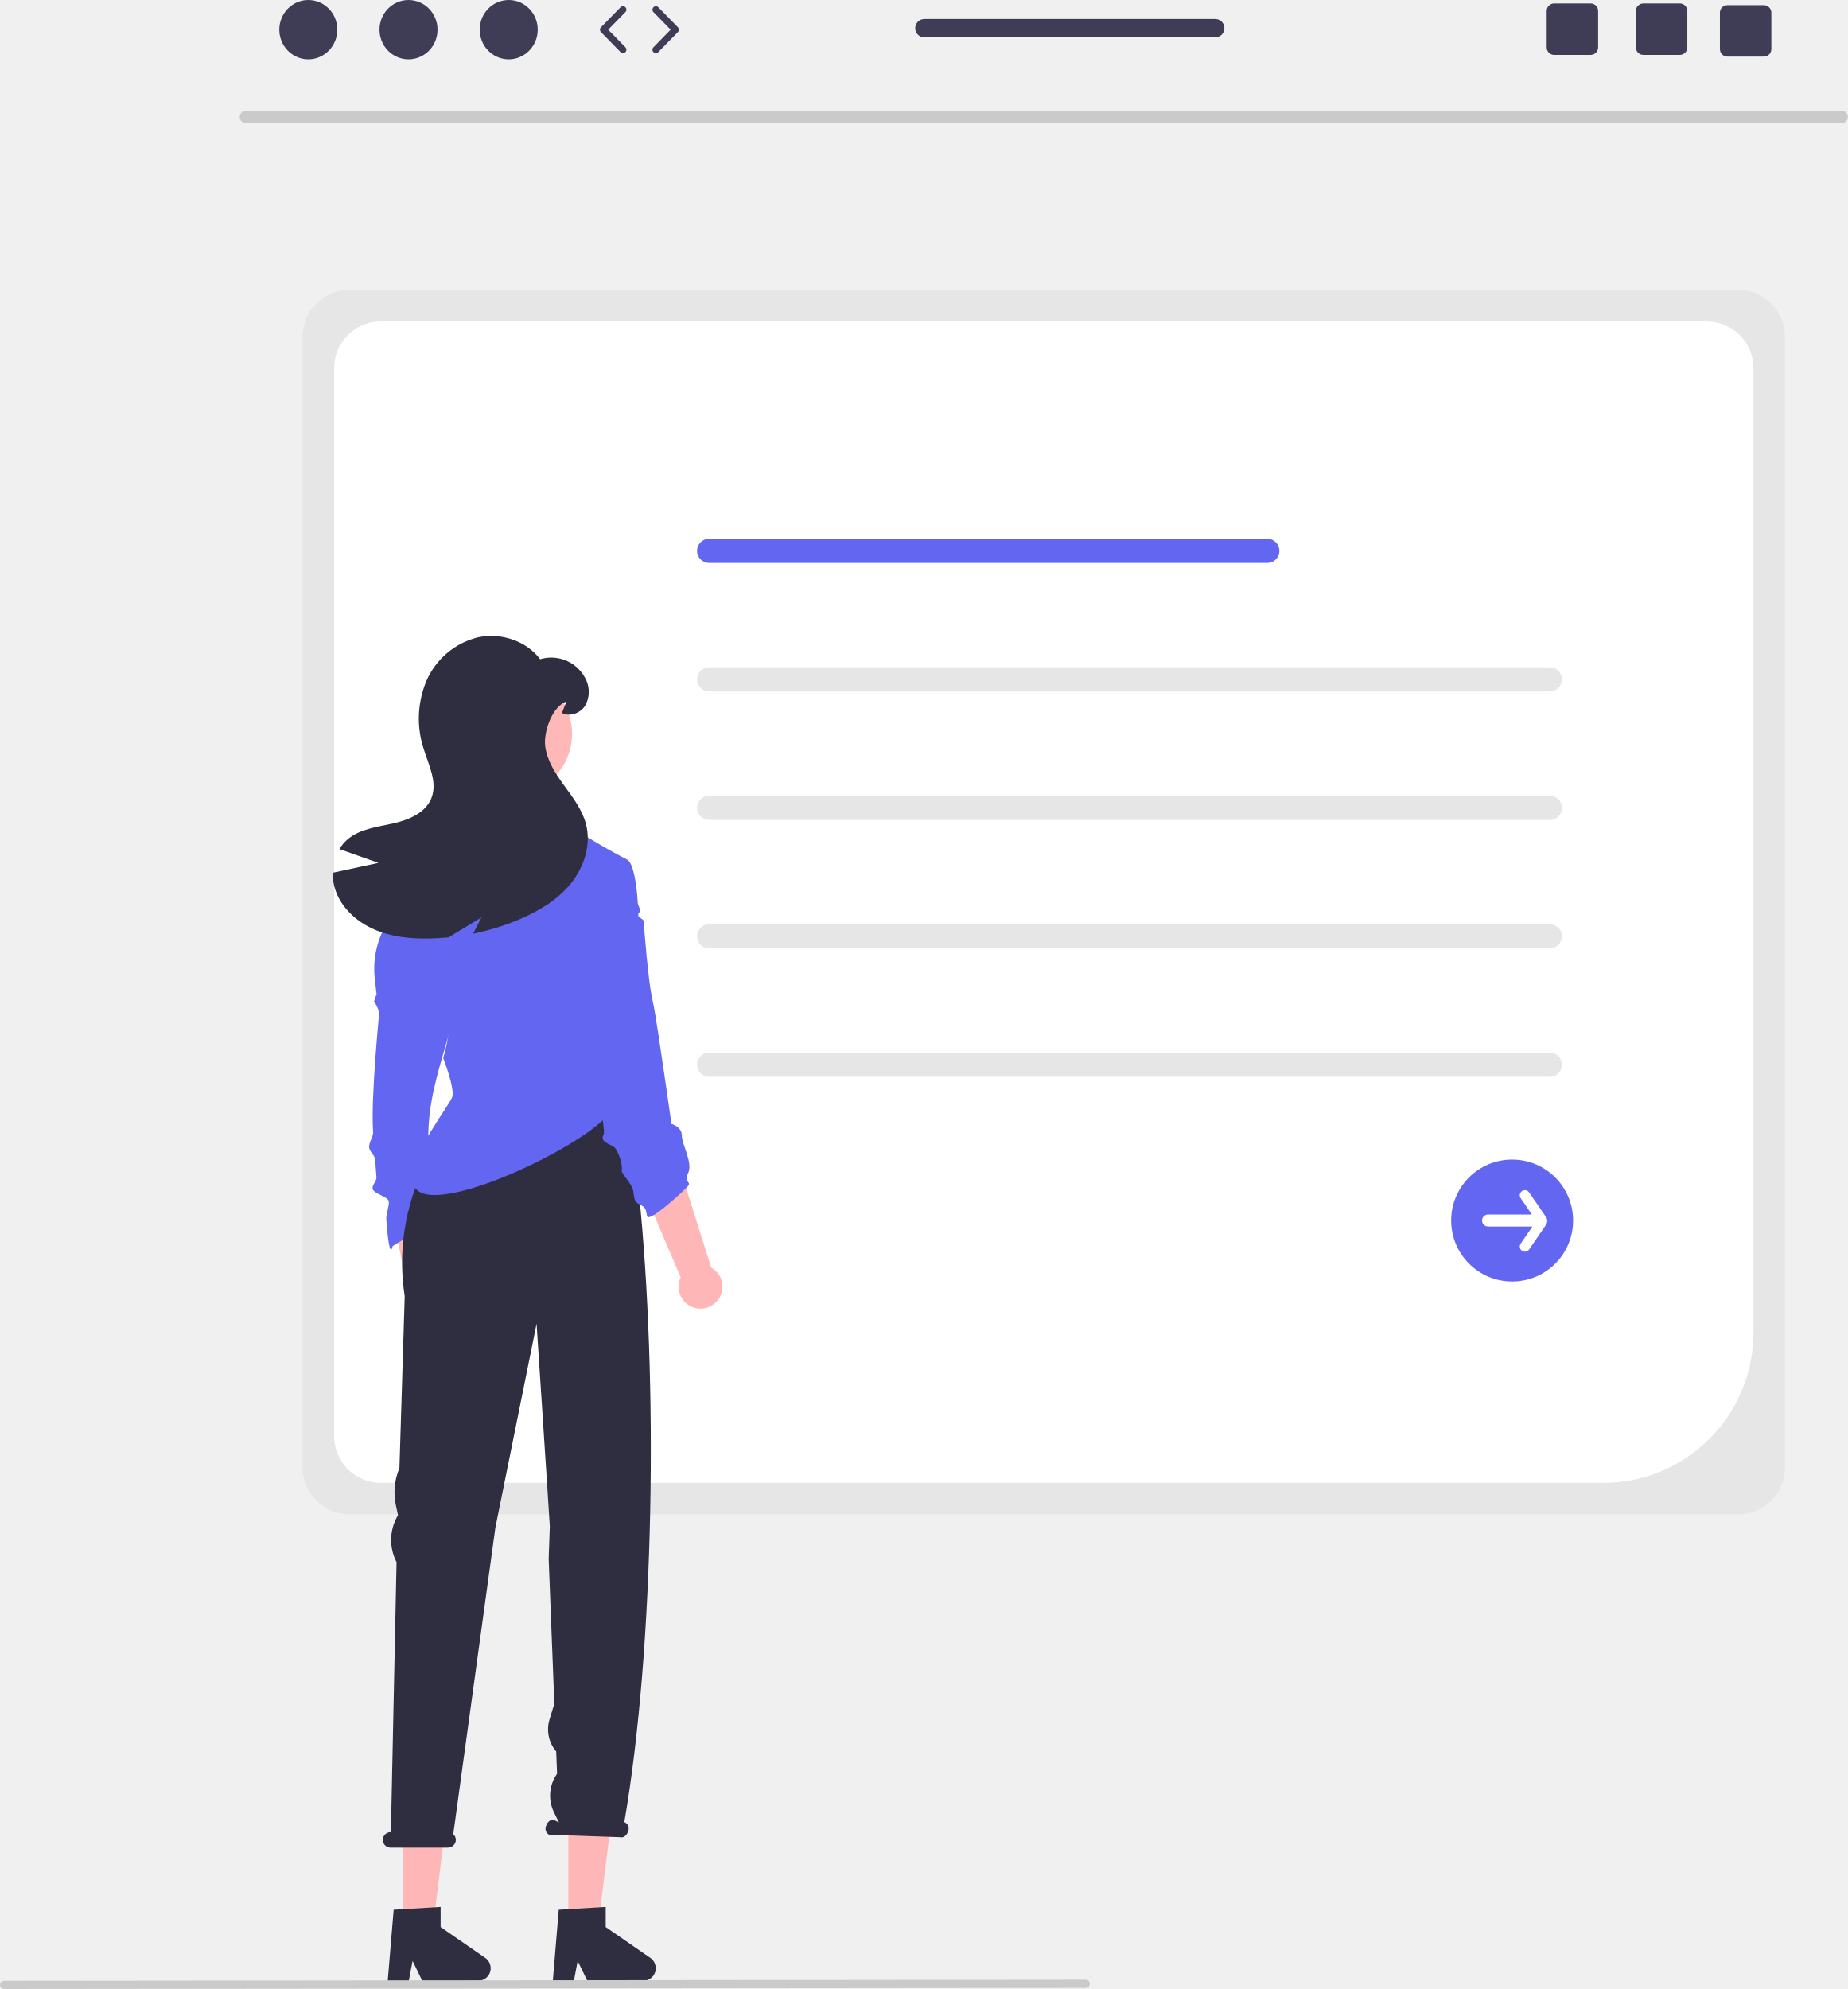
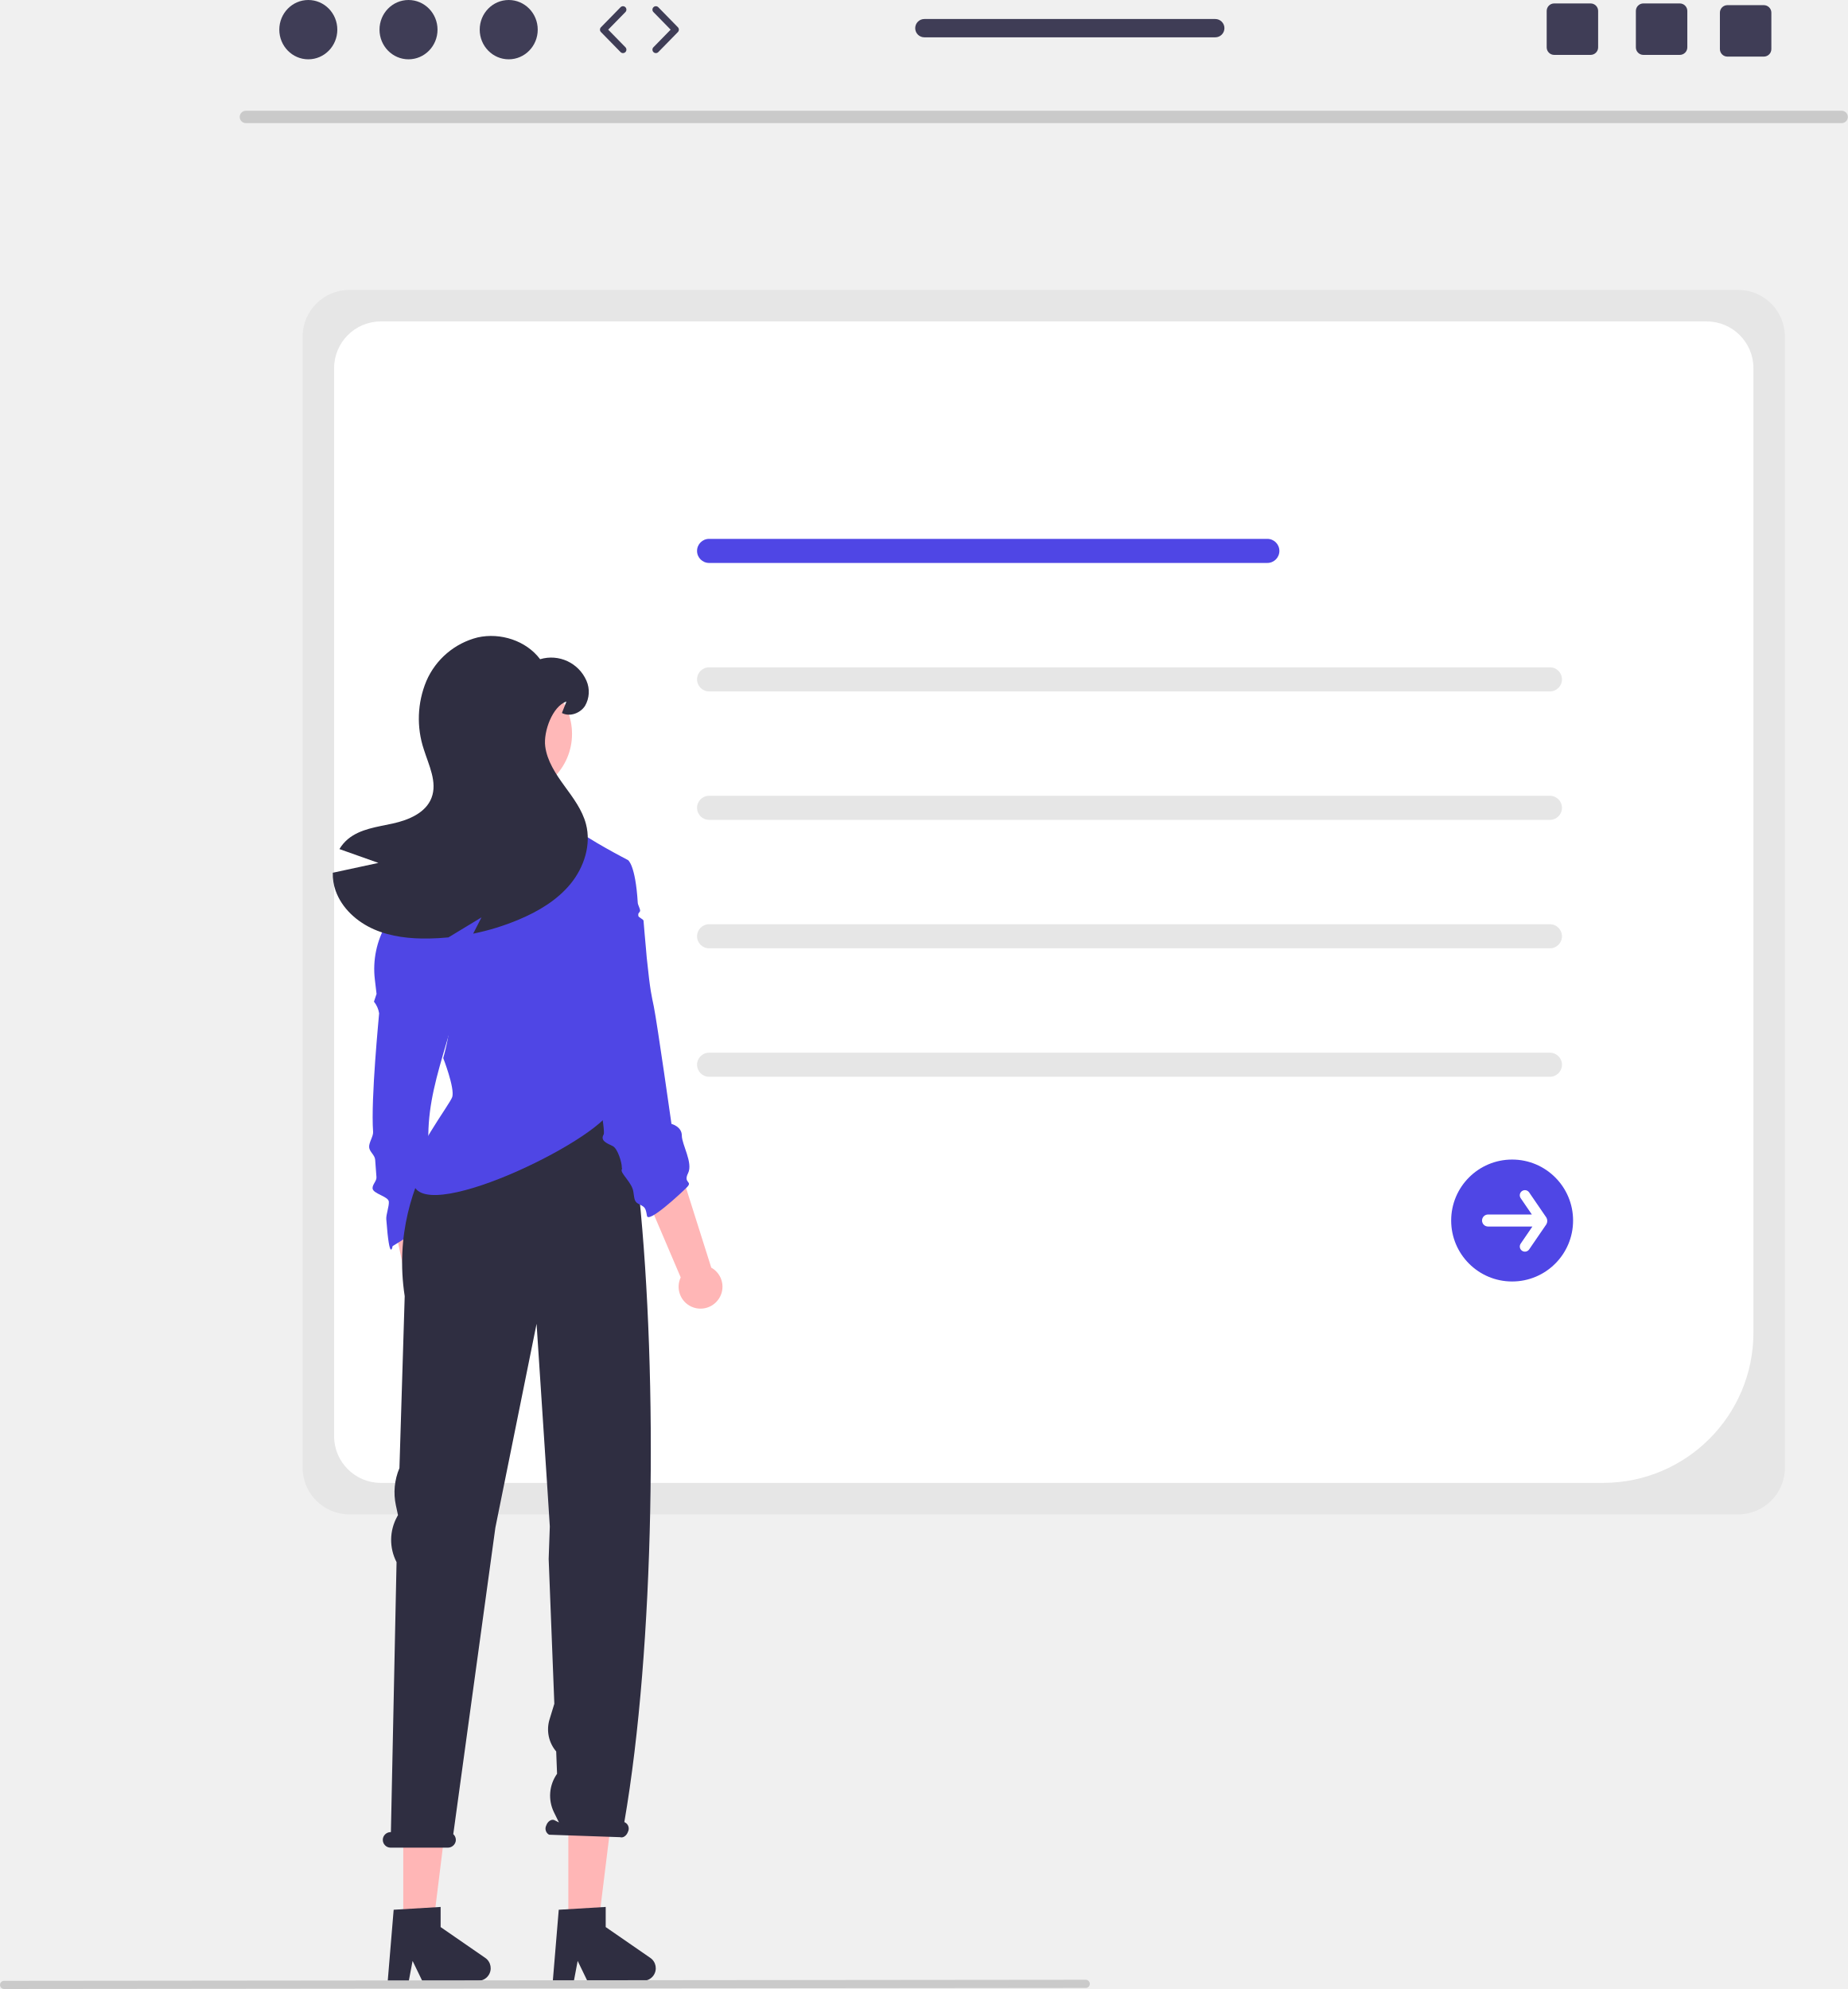
<svg xmlns="http://www.w3.org/2000/svg" width="538.716" height="579.819" viewBox="0 0 538.716 579.819">
  <path d="M506.768,441.458H101.832c-7.512-.009-13.6-6.097-13.609-13.609V98.126c.009-7.512,6.097-13.6,13.609-13.609H506.768c7.512,.009,13.6,6.097,13.609,13.609V427.849c-.009,7.512-6.097,13.6-13.609,13.609Z" fill="#e6e6e6" />
  <path d="M467.423,432.279H111.014c-7.512-.009-13.6-6.097-13.609-13.609V107.313c.009-7.512,6.097-13.6,13.609-13.609H497.588c7.512,.009,13.6,6.097,13.609,13.609V388.504c-.027,24.164-19.61,43.747-43.774,43.774Z" fill="#fff" />
-   <path d="M369.483,164.107H206.729c-1.938,0-3.51-1.571-3.51-3.51s1.571-3.51,3.51-3.51h162.753c1.938,0,3.51,1.571,3.51,3.51s-1.571,3.51-3.51,3.51Z" fill="#6366f1" />
+   <path d="M369.483,164.107H206.729c-1.938,0-3.51-1.571-3.51-3.51s1.571-3.51,3.51-3.51h162.753c1.938,0,3.51,1.571,3.51,3.51s-1.571,3.51-3.51,3.51Z" fill="#4f46e5" />
  <path d="M451.871,201.554H206.729c-1.938,0-3.51-1.571-3.51-3.51s1.571-3.51,3.51-3.51h245.142c1.938,0,3.51,1.571,3.51,3.51s-1.571,3.51-3.51,3.51Z" fill="#e6e6e6" />
  <path d="M451.871,239.001H206.729c-1.938,0-3.51-1.571-3.51-3.51s1.571-3.51,3.51-3.51h245.142c1.938,0,3.51,1.571,3.51,3.51s-1.571,3.51-3.51,3.51Z" fill="#e6e6e6" />
  <path d="M451.871,276.448H206.729c-1.938,0-3.51-1.571-3.51-3.51s1.571-3.51,3.51-3.51h245.142c1.938,0,3.51,1.571,3.51,3.51s-1.571,3.51-3.51,3.51Z" fill="#e6e6e6" />
  <path d="M451.871,313.895H206.729c-1.938,0-3.51-1.571-3.51-3.51s1.571-3.51,3.51-3.51h245.142c1.938,0,3.51,1.571,3.51,3.51s-1.571,3.51-3.51,3.51Z" fill="#e6e6e6" />
-   <path d="M440.847,373.569c-9.815,0-17.772-7.957-17.772-17.772s7.957-17.772,17.772-17.772c9.815,0,17.772,7.957,17.772,17.772h0c-0,9.815-7.957,17.772-17.772,17.772Z" fill="#6366f1" />
+   <path d="M440.847,373.569c-9.815,0-17.772-7.957-17.772-17.772s7.957-17.772,17.772-17.772c9.815,0,17.772,7.957,17.772,17.772h0c-0,9.815-7.957,17.772-17.772,17.772Z" fill="#4f46e5" />
  <path d="M450.845,354.953l-5.038-7.354c-.465-.682-1.394-.858-2.076-.394-.682,.465-.858,1.394-.394,2.076l.004,.006,3.258,4.756h-12.765c-.968-.003-1.755,.78-1.758,1.748s.78,1.755,1.748,1.758h12.936l-3.419,4.99c-.464,.683-.286,1.612,.397,2.075,.679,.461,1.602,.288,2.068-.386l5.038-7.354c.334-.597,.334-1.325,0-1.922Z" fill="#fff" />
  <path d="M536.947,35.893H71.654c-.998-.021-1.789-.847-1.768-1.845,.021-.968,.8-1.747,1.768-1.768h465.293c.998,.021,1.789,.847,1.768,1.845-.021,.968-.8,1.747-1.768,1.768Z" fill="#cacaca" />
  <path d="M129.883,392.036c2.69-2.251,3.047-6.257,.796-8.947-.24-.287-.505-.552-.792-.792l-3.853-33.295-12.234,2.833,6.799,31.561c-2.082,2.847-1.461,6.843,1.386,8.924,2.382,1.742,5.647,1.624,7.898-.284Z" fill="#ffb6b6" />
-   <path d="M128.619,354.431l-14.164,8.836s-.862,5.179-1.836-7.836c-.102-1.359,.846-3.725,.742-5.12-.118-1.573-4.623-2.289-4.742-3.88-.085-1.133,1.218-2.141,1.134-3.271-.127-1.712-.254-3.414-.378-5.088-.104-1.401-1.656-2.289-1.756-3.641-.101-1.363,1.25-3.19,1.155-4.482-.714-9.688,1.755-34.063,1.755-34.559-.191-1.244-.71-2.415-1.505-3.392l.756-2.261-.5-4.242c-.657-5.575,.515-11.212,3.339-16.063h0l3.597-2.355,16.598,27.917c-6.985,24.158-11.544,33.647-4.195,59.438Z" fill="#6366f1" />
+   <path d="M128.619,354.431l-14.164,8.836s-.862,5.179-1.836-7.836c-.102-1.359,.846-3.725,.742-5.12-.118-1.573-4.623-2.289-4.742-3.88-.085-1.133,1.218-2.141,1.134-3.271-.127-1.712-.254-3.414-.378-5.088-.104-1.401-1.656-2.289-1.756-3.641-.101-1.363,1.25-3.19,1.155-4.482-.714-9.688,1.755-34.063,1.755-34.559-.191-1.244-.71-2.415-1.505-3.392l.756-2.261-.5-4.242c-.657-5.575,.515-11.212,3.339-16.063h0l3.597-2.355,16.598,27.917c-6.985,24.158-11.544,33.647-4.195,59.438Z" fill="#4f46e5" />
  <polygon points="117.567 562.585 126.135 562.585 130.213 529.536 117.567 529.536 117.567 562.585" fill="#ffb6b6" />
  <path d="M114.771,556.717l13.689-.817v5.865l13.014,8.988c1.665,1.15,2.083,3.431,.933,5.096-.684,.991-1.811,1.582-3.015,1.582h-16.297l-2.809-5.801-1.097,5.801h-6.145l1.726-20.714Z" fill="#2f2e41" />
  <polygon points="165.696 562.585 174.264 562.585 178.341 529.536 165.696 529.536 165.696 562.585" fill="#ffb6b6" />
  <path d="M162.899,556.717l13.689-.817v5.865l13.014,8.988c1.665,1.15,2.083,3.431,.933,5.096-.684,.991-1.811,1.582-3.015,1.582h-16.297l-2.809-5.801-1.097,5.801h-6.145l1.726-20.714Z" fill="#2f2e41" />
  <path d="M113.93,534.086h.033l1.648-78.705c-2.166-4.178-2.097-9.162,.184-13.278l.236-.427-.612-2.835c-.786-3.643-.425-7.44,1.032-10.87l1.537-50.125c-5.492-35.593,20.681-58.805,20.681-58.805h39.208l8.417,28.92c5.565,54.215,4.555,132.014-4.275,183.198l.241,.122c.948,.529,1.314,1.71,.831,2.682-.408,1.182-1.441,1.898-2.308,1.599l-20.706-.72c-.949-.529-1.314-1.71-.831-2.682,.408-1.182,1.441-1.898,2.308-1.599l1.408,.712-1.453-2.957c-1.782-3.627-1.437-7.938,.898-11.236h0l-.254-6.51h0c-2.201-2.578-2.933-6.102-1.94-9.343l1.397-4.559-1.65-42.217,.333-9.471-.686-10.745-3.174-48.331-12.014,59.433-12.271,89.347c.601,.542,.864,1.364,.69,2.154-.261,1.06-1.221,1.798-2.312,1.776h-16.656c-1.253-.001-2.268-1.018-2.267-2.271,0-.203,.028-.406,.082-.601,.289-.995,1.209-1.674,2.245-1.656Z" fill="#2f2e41" />
  <path d="M209.21,379.098c2.214-2.721,1.802-6.722-.919-8.935-.29-.236-.601-.446-.928-.627l-10.109-31.956-11.473,5.106,12.672,29.694c-1.503,3.191-.135,6.996,3.056,8.498,2.67,1.257,5.853,.522,7.701-1.779h-0Z" fill="#ffb6b6" />
-   <path d="M167.612,277.507s11.53,40.802,11.008,44.924c-1.077,8.5-54.06,34.627-58,23l.494-3.822c-1.991-3.981,10.154-19.781,10.744-21.848,.749-2.643-2.643-11.319-2.643-11.319,0,0,2.344-7.921,1.97-12.825-.381-4.904-1.512-4.148-5.66-7.172-4.148-3.017-10.938-16.972-10.938-16.972,0,0,3.017-13.581,3.017-16.223s12.395-7.144,13.9-8.649c.655-.874,1.207-1.822,1.644-2.823,.305-.61,.111-2.025,.437-2.726,.208-.458,.936-.173,1.151-.645,.208-.458,.028-.985,.236-1.436,.271-.596,.922-1.117,1.179-1.678,1.179-2.58,2.185-4.682,2.497-4.682,.749,0,24.9,3.399,24.9,3.399,1.314,2.033,2.829,3.929,4.522,5.66,2.643,2.636,15.009,9.051,15.009,9.051l-15.467,26.787Z" fill="#6366f1" />
-   <path d="M200.223,346.15c-1.887,1.887-11.222,10.549-11.604,8.28-.375-2.261-.578-2.531-2.09-3.28-1.512-.756-1.512-1.131-1.887-3.773-.375-2.643-3.773-5.285-3.392-6.416,.375-1.131,.025,.308,.025-.83,0-1.131-1.131-5.278-2.643-6.034-1.505-.756-3.773-1.505-2.636-3.392,1.131-1.887-10.647-58.484-10.647-58.484l10.563-20.745,7.165-.756s2.177,1.246,2.859,12.477c.035,.569,.655,1.613,.681,2.234,.022,.516-.549,.602-.533,1.155,.003,.118,.007,.237,.01,.357,.014,.551,1.501,.956,1.523,1.487,.04,.949,.624,7.005,.687,7.895,.071,1.003,.155,1.97,.251,2.899,1.043,10.121,1.416,10.976,2.062,14.206,1,5,5.145,34.202,5.145,34.202,0,0,3.017,.749,3.017,3.392s3.328,7.954,1.823,10.971c-1.512,3.024,1.505,2.268-.381,4.155Z" fill="#6366f1" />
+   <path d="M167.612,277.507s11.53,40.802,11.008,44.924c-1.077,8.5-54.06,34.627-58,23l.494-3.822c-1.991-3.981,10.154-19.781,10.744-21.848,.749-2.643-2.643-11.319-2.643-11.319,0,0,2.344-7.921,1.97-12.825-.381-4.904-1.512-4.148-5.66-7.172-4.148-3.017-10.938-16.972-10.938-16.972,0,0,3.017-13.581,3.017-16.223s12.395-7.144,13.9-8.649c.655-.874,1.207-1.822,1.644-2.823,.305-.61,.111-2.025,.437-2.726,.208-.458,.936-.173,1.151-.645,.208-.458,.028-.985,.236-1.436,.271-.596,.922-1.117,1.179-1.678,1.179-2.58,2.185-4.682,2.497-4.682,.749,0,24.9,3.399,24.9,3.399,1.314,2.033,2.829,3.929,4.522,5.66,2.643,2.636,15.009,9.051,15.009,9.051l-15.467,26.787Z" fill="#4f46e5" />
+   <path d="M200.223,346.15c-1.887,1.887-11.222,10.549-11.604,8.28-.375-2.261-.578-2.531-2.09-3.28-1.512-.756-1.512-1.131-1.887-3.773-.375-2.643-3.773-5.285-3.392-6.416,.375-1.131,.025,.308,.025-.83,0-1.131-1.131-5.278-2.643-6.034-1.505-.756-3.773-1.505-2.636-3.392,1.131-1.887-10.647-58.484-10.647-58.484l10.563-20.745,7.165-.756s2.177,1.246,2.859,12.477c.035,.569,.655,1.613,.681,2.234,.022,.516-.549,.602-.533,1.155,.003,.118,.007,.237,.01,.357,.014,.551,1.501,.956,1.523,1.487,.04,.949,.624,7.005,.687,7.895,.071,1.003,.155,1.97,.251,2.899,1.043,10.121,1.416,10.976,2.062,14.206,1,5,5.145,34.202,5.145,34.202,0,0,3.017,.749,3.017,3.392s3.328,7.954,1.823,10.971c-1.512,3.024,1.505,2.268-.381,4.155Z" fill="#4f46e5" />
  <circle cx="148.875" cy="213.942" r="17.894" fill="#ffb8b8" />
  <path d="M110.315,251.548c-3.787-1.342-7.573-2.686-11.36-4.033,.653-1.095,1.484-2.073,2.459-2.894,3.605-3.01,8.581-3.554,13.159-4.57,4.585-1.016,9.561-3.097,11.236-7.479,1.741-4.556-.783-9.474-2.249-14.116-2.164-6.512-1.901-13.586,.74-19.919,2.735-6.34,8.268-11.044,14.965-12.723,6.63-1.473,14.123,.928,18.2,6.354,5.436-1.631,11.233,1.053,13.507,6.253,1.049,2.389,.887,5.136-.435,7.385-1.415,2.14-4.439,3.235-6.717,2.046l1.32-3.351c-4.084,1.385-6.739,8.77-6.188,13.05,.544,4.273,3.039,8.016,5.571,11.505s5.23,7.015,6.318,11.186c1.567,5.999-.551,12.557-4.468,17.366s-9.437,8.074-15.153,10.475c-4.279,1.799-8.725,3.169-13.275,4.091,.812-1.581,1.618-3.163,2.43-4.744l-9.64,5.832c-1.864,.181-3.743,.29-5.622,.326-5.469,.094-11.048-.479-16.053-2.662-5.012-2.191-9.416-6.159-11.229-11.316-.581-1.668-.857-3.428-.812-5.194,4.432-.958,8.864-1.913,13.296-2.865Z" fill="#2f2e41" />
  <path d="M283.233,578.794h-33.187l-.143-.259c-.424-.77-.834-1.585-1.217-2.423-3.418-7.318-4.863-15.688-6.138-23.073l-.96-5.566c-.323-1.871,.932-3.648,2.803-3.971,.916-.158,1.856,.062,2.607,.609,5.043,3.67,10.089,7.336,15.136,10.999,1.911,1.391,4.094,3,6.184,4.739,.202-.979,.413-1.962,.624-2.931,.404-1.856,2.235-3.033,4.091-2.63,.908,.198,1.698,.755,2.189,1.544l3.883,6.238c2.832,4.556,5.332,9.045,4.822,13.887,.003,.059-.002,.118-.013,.176-.102,.795-.291,1.577-.563,2.331l-.119,.33Z" fill="#f0f0f0" />
  <path d="M316.542,579.511l-315.358,.307c-.658-.003-1.188-.539-1.184-1.197,.003-.653,.532-1.181,1.184-1.184l315.358-.307c.658,.003,1.188,.539,1.184,1.197-.003,.653-.532,1.181-1.184,1.184Z" fill="#cacaca" />
  <ellipse cx="89.885" cy="8.645" rx="8.457" ry="8.645" fill="#3f3d56" />
  <ellipse cx="119.099" cy="8.645" rx="8.457" ry="8.645" fill="#3f3d56" />
  <ellipse cx="148.313" cy="8.645" rx="8.457" ry="8.645" fill="#3f3d56" />
  <path d="M181.624,15.478c-.26,0-.519-.101-.715-.301l-5.706-5.833c-.38-.389-.38-1.01,0-1.398l5.706-5.833c.387-.395,1.021-.401,1.414-.016,.395,.386,.402,1.02,.016,1.414l-5.022,5.133,5.022,5.134c.386,.395,.379,1.028-.016,1.414-.194,.19-.447,.285-.699,.285Z" fill="#3f3d56" />
  <path d="M191.213,15.478c-.252,0-.505-.095-.699-.285-.395-.386-.402-1.019-.016-1.414l5.021-5.134-5.021-5.133c-.386-.395-.379-1.028,.016-1.414,.394-.387,1.028-.379,1.414,.016l5.706,5.833c.38,.389,.38,1.01,0,1.398l-5.706,5.833c-.196,.2-.455,.301-.715,.301Z" fill="#3f3d56" />
  <path d="M489.723,1.001h-10.61c-1.21,0-2.19,.98-2.19,2.19V13.811c0,1.21,.98,2.19,2.19,2.19h10.61c1.21,0,2.2-.98,2.2-2.19V3.191c0-1.21-.99-2.19-2.2-2.19Z" fill="#3f3d56" />
  <path d="M463.723,1.001h-10.61c-1.21,0-2.19,.98-2.19,2.19V13.811c0,1.21,.98,2.19,2.19,2.19h10.61c1.21,0,2.2-.98,2.2-2.19V3.191c0-1.21-.99-2.19-2.2-2.19Z" fill="#3f3d56" />
  <path d="M514.223,1.501h-10.61c-1.21,0-2.19,.98-2.19,2.19V14.311c0,1.21,.98,2.19,2.19,2.19h10.61c1.21,0,2.2-.98,2.2-2.19V3.691c0-1.21-.99-2.19-2.2-2.19Z" fill="#3f3d56" />
  <path d="M354.301,5.541h-84.81c-1.48,0-2.67,1.2-2.67,2.67s1.19,2.67,2.67,2.67h84.81c1.47,0,2.67-1.2,2.67-2.67s-1.2-2.67-2.67-2.67Z" fill="#3f3d56" />
</svg>
